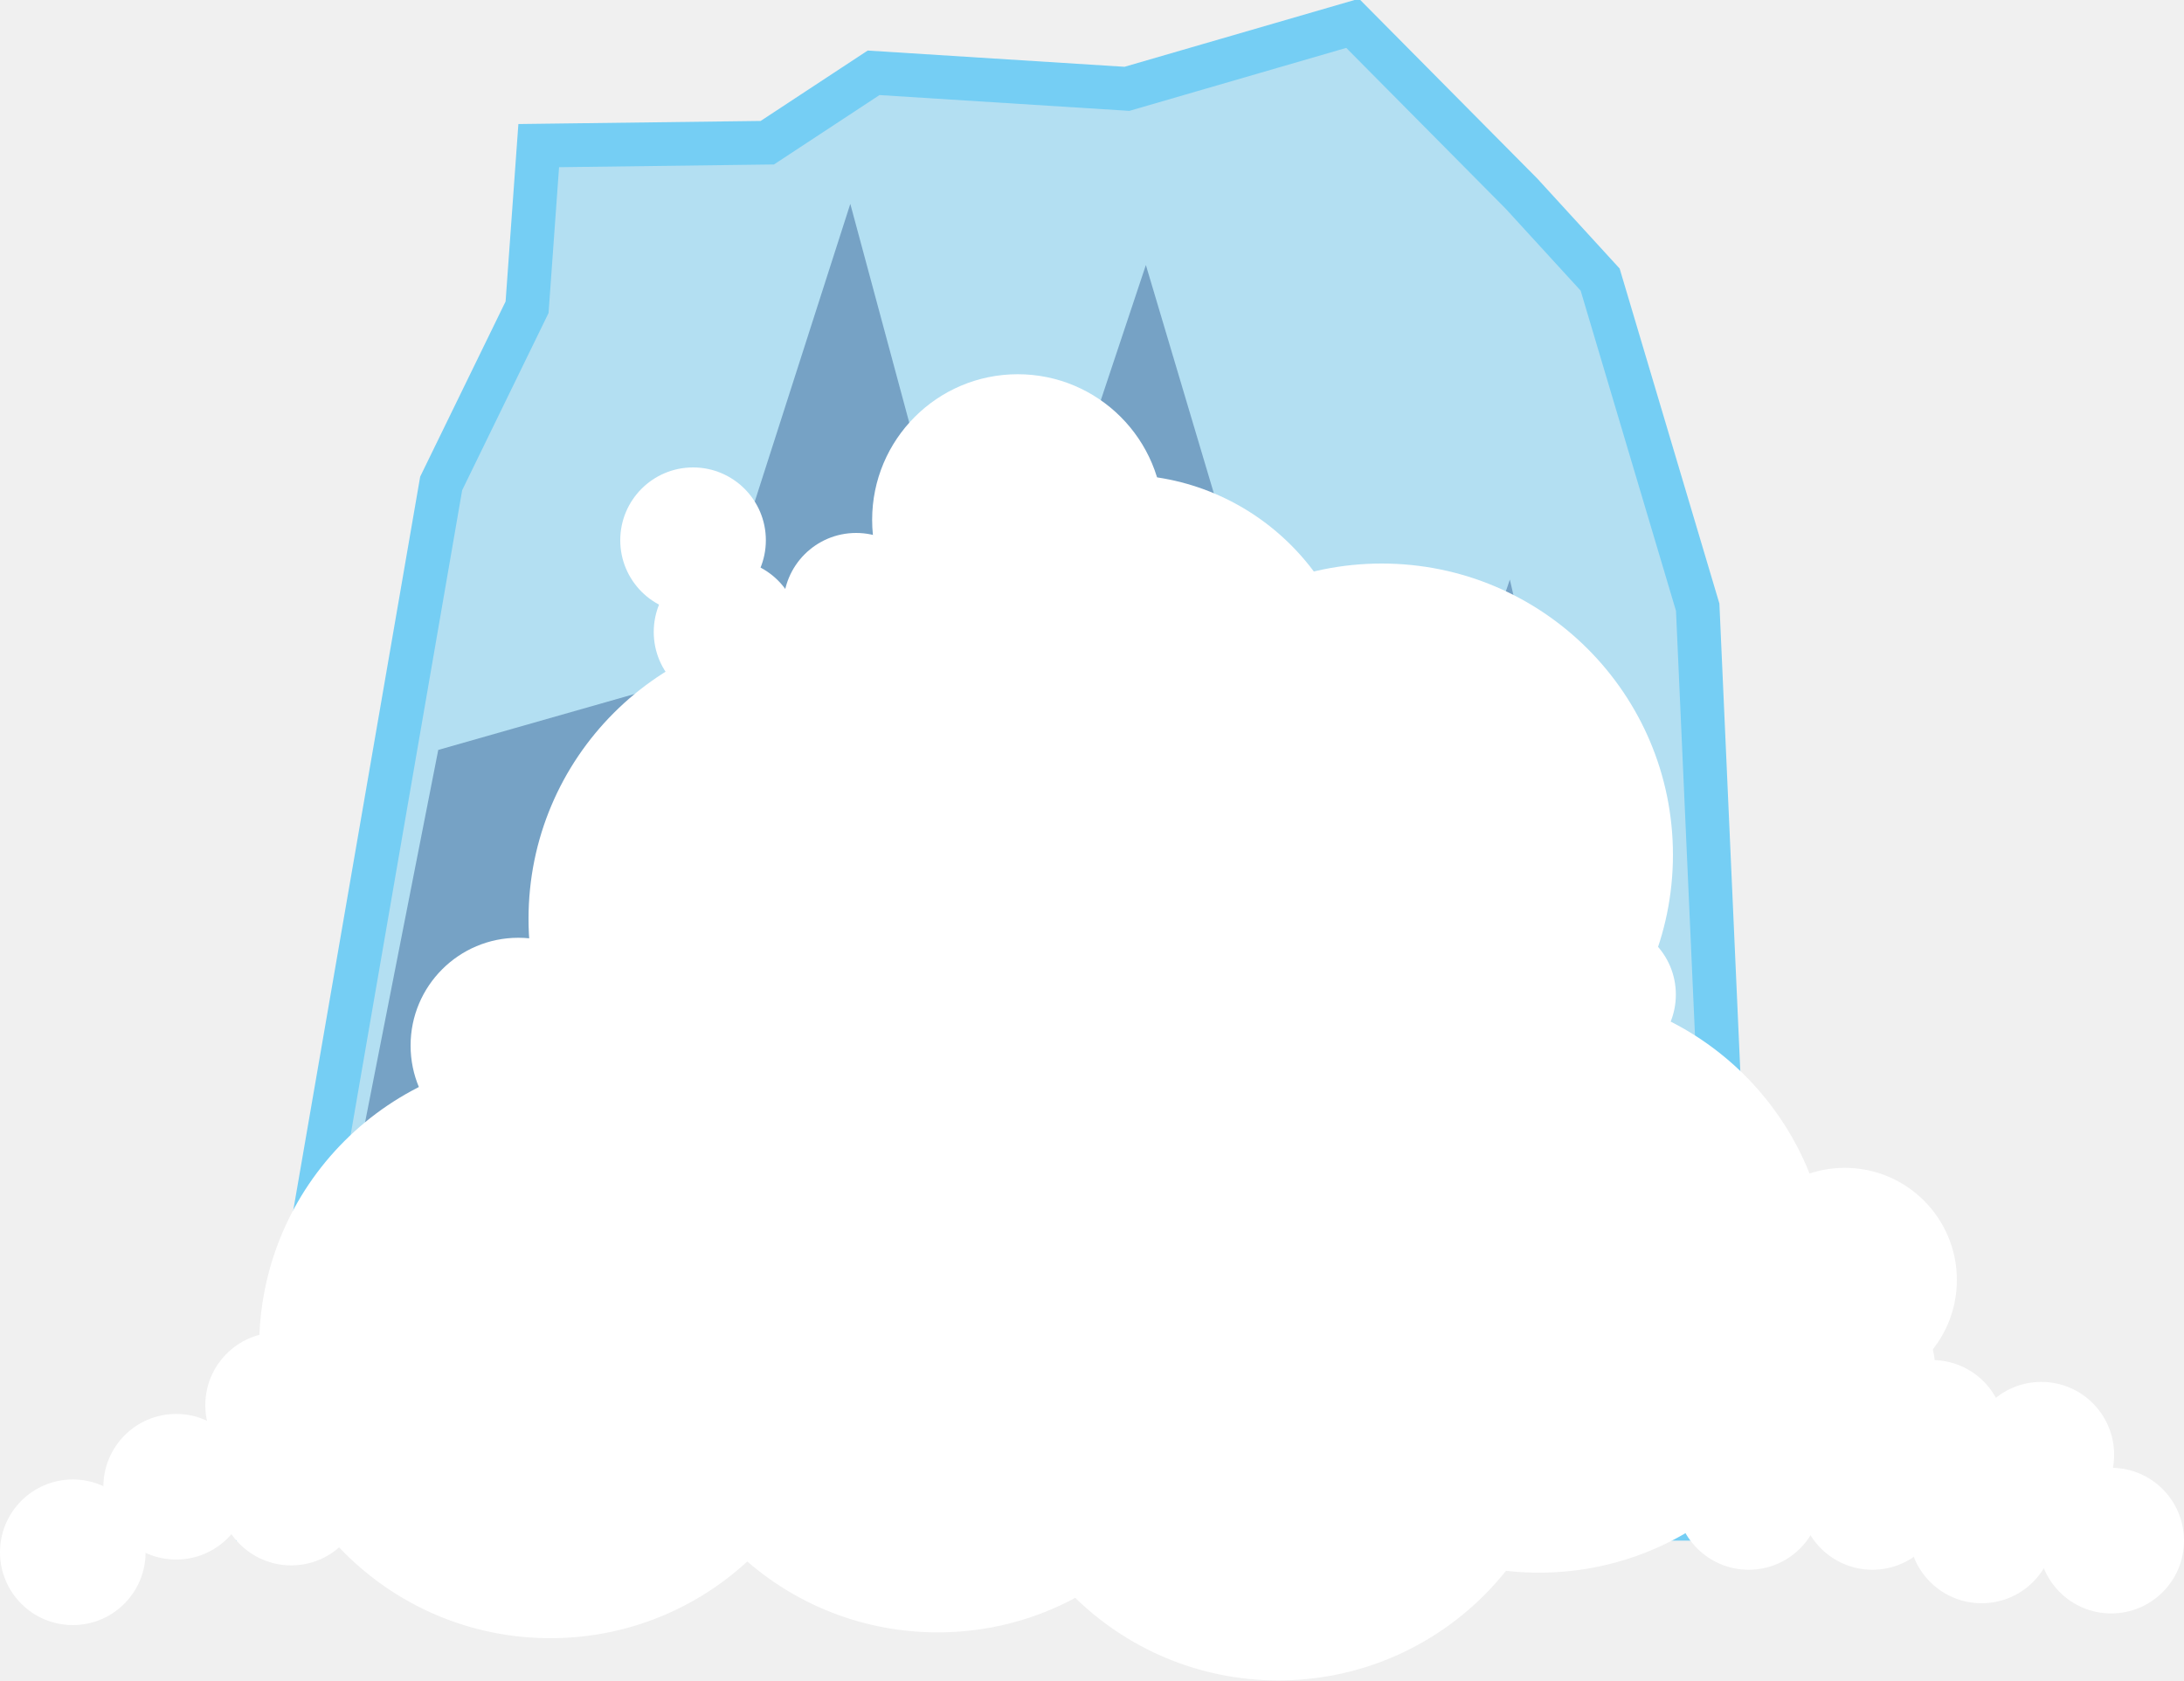
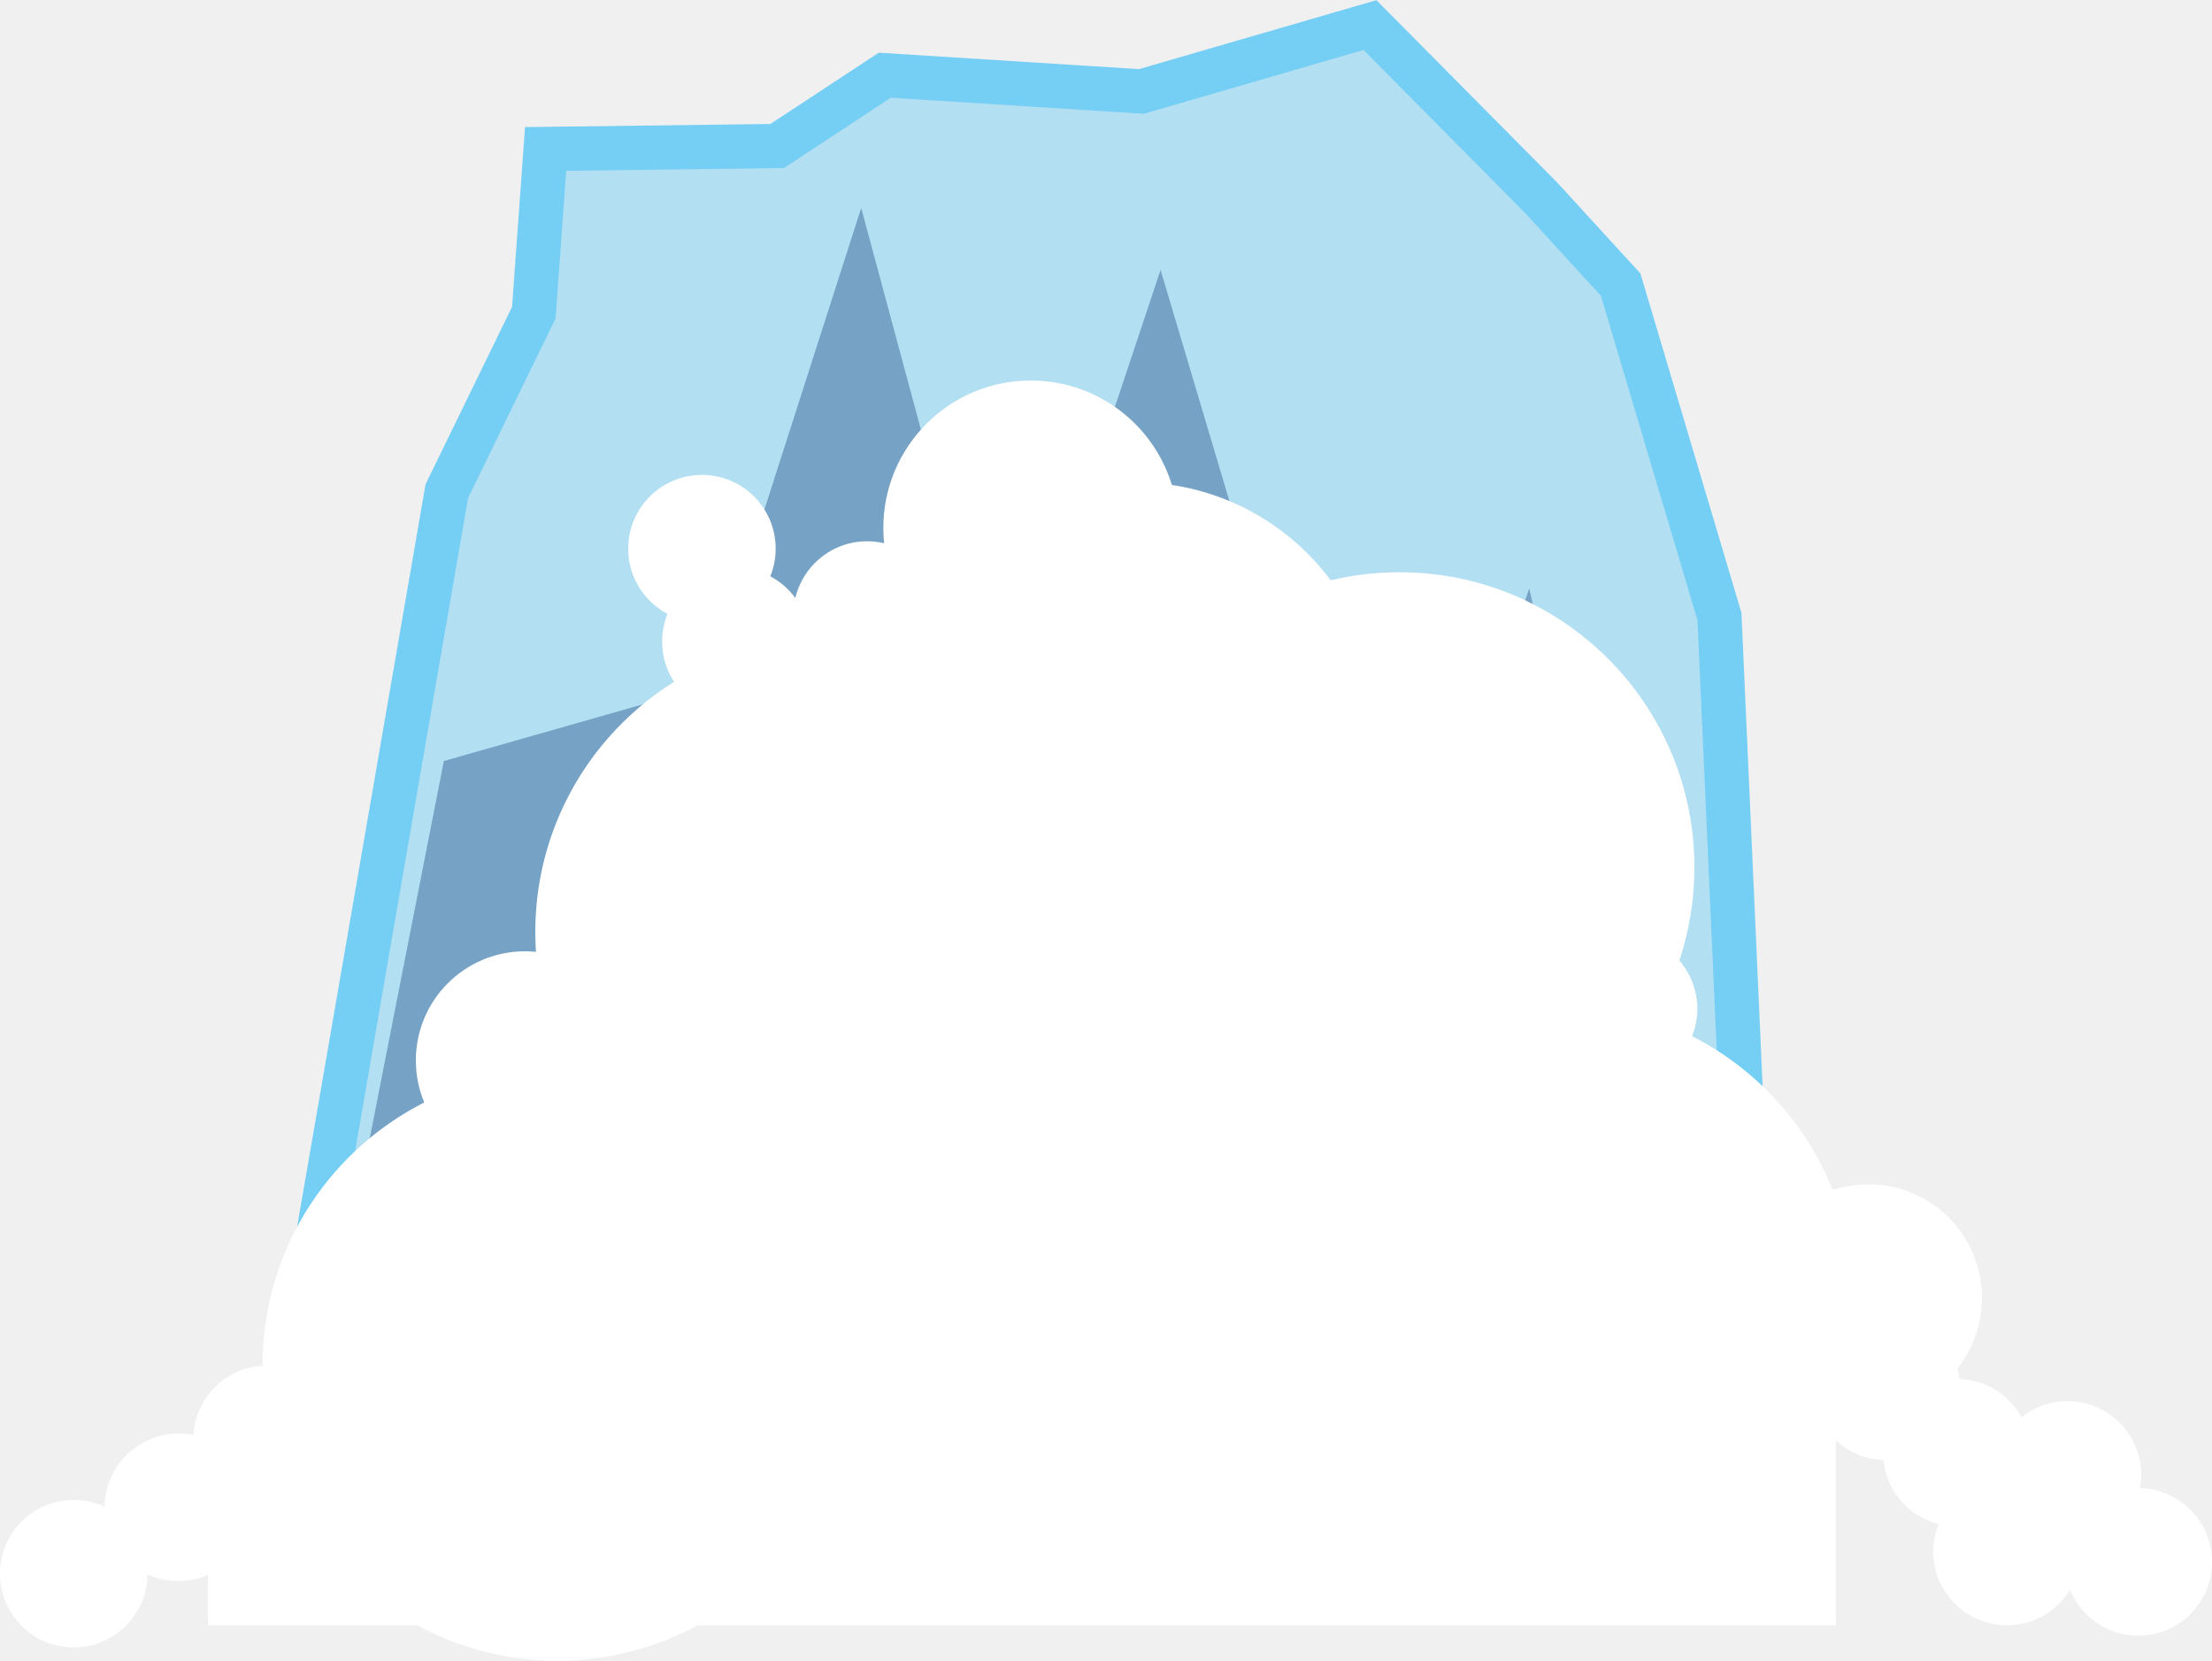
- <svg xmlns="http://www.w3.org/2000/svg" version="1.1" id="Layer_1" x="0px" y="0px" viewBox="0 145.6 150 115.4" enable-background="new 0 145.6 150 115.4" xml:space="preserve">
-   <path opacity="0.5" fill="#75CEF4" enable-background="new    " d="M18,249.9l12.3-71.1l5.9-12.1l0.8-11.1l15.7-0.2l7.3-4.8  l17.4,1.1l15.5-4.5l11.6,11.7l5.4,5.9l6.7,22.5l2.8,62.6H18z" />
-   <path fill="none" stroke="#75CEF4" stroke-width="3" stroke-miterlimit="10" d="M18,249.9l12.3-71.1l5.9-12.1l0.8-11.1l15.7-0.2  l7.3-4.8l17.4,1.1l15.5-4.5l11.6,11.7l5.4,5.9l6.7,22.5l2.8,62.6H18z" />
-   <path opacity="0.36" fill="#0A3575" enable-background="new    " d="M19.9,249l10.2-51.9L48,192l10.4-32.4l9.7,36l10.6-31.8  l15.1,50.7l9.9-29.1l14.5,63.6L19.9,249L19.9,249z" />
+ <svg xmlns="http://www.w3.org/2000/svg" version="1.1" id="Layer_1" x="0px" y="0px" viewBox="0 218.6 150 112.6" enable-background="new 0 218.6 150 112.6" xml:space="preserve">
+   <path opacity="0.5" fill="#75CEF4" enable-background="new    " d="M18,323l12.3-71.1l5.9-12.1l0.8-11.1l15.7-0.2l7.3-4.8l17.4,1.1  l15.5-4.5l11.6,11.7l5.4,5.9l6.7,22.5l2.8,62.6L18,323L18,323z" />
+   <path fill="none" stroke="#75CEF4" stroke-width="3" stroke-miterlimit="10" d="M18,323l12.3-71.1l5.9-12.1l0.8-11.1l15.7-0.2  l7.3-4.8l17.4,1.1l15.5-4.5l11.6,11.7l5.4,5.9l6.7,22.5l2.8,62.6L18,323L18,323z" />
+   <path opacity="0.36" fill="#0A3575" enable-background="new    " d="M19.9,322.1l10.2-51.9l17.9-5.1l10.4-32.4l9.7,36l10.6-31.8  l15.1,50.7l9.9-29.1l14.5,63.6H19.9L19.9,322.1z" />
  <g>
-     <circle fill="#FFFFFF" cx="37.8" cy="238.1" r="20" />
-     <circle fill="#FFFFFF" cx="56.3" cy="208.7" r="20" />
-     <circle fill="#FFFFFF" cx="105.7" cy="233.6" r="20" />
-     <circle fill="#FFFFFF" cx="64.4" cy="237.7" r="20" />
-     <circle fill="#FFFFFF" cx="87.8" cy="241" r="20" />
-     <circle fill="#FFFFFF" cx="94.9" cy="204.3" r="20" />
-     <circle fill="#FFFFFF" cx="76" cy="222.1" r="20" />
-     <circle fill="#FFFFFF" cx="77" cy="194.7" r="16.5" />
-     <circle fill="#FFFFFF" cx="69.9" cy="181.3" r="10" />
-     <circle fill="#FFFFFF" cx="20" cy="248.1" r="5" />
-     <circle fill="#FFFFFF" cx="5" cy="252.2" r="5" />
-     <circle fill="#FFFFFF" cx="12.1" cy="247.7" r="5" />
-     <circle fill="#FFFFFF" cx="19.1" cy="242.1" r="5" />
-     <circle fill="#FFFFFF" cx="35.6" cy="217.4" r="7.4" />
-     <circle fill="#FFFFFF" cx="49.9" cy="189" r="5" />
-     <circle fill="#FFFFFF" cx="75.2" cy="199.8" r="5" />
-     <circle fill="#FFFFFF" cx="69.6" cy="195" r="5" />
-     <circle fill="#FFFFFF" cx="58.8" cy="187.2" r="5" />
-     <circle fill="#FFFFFF" cx="82.6" cy="199.1" r="5" />
-     <circle fill="#FFFFFF" cx="110.1" cy="213.9" r="5" />
-     <circle fill="#FFFFFF" cx="96.7" cy="197.6" r="5" />
-     <circle fill="#FFFFFF" cx="88.5" cy="196.1" r="5" />
-     <circle fill="#FFFFFF" cx="93.7" cy="191.3" r="5" />
-     <circle fill="#FFFFFF" cx="120.1" cy="248.4" r="5" />
-     <circle fill="#FFFFFF" cx="140.2" cy="245.5" r="5" />
-     <circle fill="#FFFFFF" cx="136.1" cy="250.7" r="5" />
-     <circle fill="#FFFFFF" cx="128.6" cy="248.4" r="5" />
-     <circle fill="#FFFFFF" cx="127.9" cy="239.5" r="5" />
-     <circle fill="#FFFFFF" cx="132.7" cy="244" r="5" />
-     <circle fill="#FFFFFF" cx="145" cy="251.4" r="5" />
-     <circle fill="#FFFFFF" cx="126.7" cy="233.5" r="7.7" />
-     <circle fill="#FFFFFF" cx="123.4" cy="242.6" r="5" />
-     <circle fill="#FFFFFF" cx="47.6" cy="182.7" r="5" />
+     <circle fill="#FFFFFF" cx="37.8" cy="311.2" r="20" />
+     <circle fill="#FFFFFF" cx="56.3" cy="281.8" r="20" />
+     <circle fill="#FFFFFF" cx="105.7" cy="306.7" r="20" />
+     <circle fill="#FFFFFF" cx="94.9" cy="277.4" r="20" />
+     <circle fill="#FFFFFF" cx="77" cy="267.8" r="16.5" />
+     <circle fill="#FFFFFF" cx="69.9" cy="254.4" r="10" />
+     <circle fill="#FFFFFF" cx="5" cy="325.3" r="5" />
+     <circle fill="#FFFFFF" cx="12.1" cy="320.8" r="5" />
+     <circle fill="#FFFFFF" cx="18.1" cy="316.2" r="5" />
+     <circle fill="#FFFFFF" cx="35.6" cy="290.5" r="7.4" />
+     <circle fill="#FFFFFF" cx="49.9" cy="262.1" r="5" />
+     <circle fill="#FFFFFF" cx="58.8" cy="260.3" r="5" />
+     <circle fill="#FFFFFF" cx="82.6" cy="272.2" r="5" />
+     <circle fill="#FFFFFF" cx="110.1" cy="287" r="5" />
+     <circle fill="#FFFFFF" cx="96.7" cy="270.7" r="5" />
+     <circle fill="#FFFFFF" cx="88.5" cy="269.2" r="5" />
+     <circle fill="#FFFFFF" cx="93.7" cy="264.4" r="5" />
+     <circle fill="#FFFFFF" cx="140.2" cy="318.6" r="5" />
+     <circle fill="#FFFFFF" cx="136.1" cy="323.8" r="5" />
+     <circle fill="#FFFFFF" cx="127.9" cy="312.6" r="5" />
+     <circle fill="#FFFFFF" cx="132.7" cy="317.1" r="5" />
+     <circle fill="#FFFFFF" cx="145" cy="324.5" r="5" />
+     <circle fill="#FFFFFF" cx="126.7" cy="306.6" r="7.7" />
+     <circle fill="#FFFFFF" cx="47.6" cy="255.8" r="5" />
  </g>
+   <rect x="14.1" y="313.6" fill="#FFFFFF" width="110.4" height="15.2" />
+   <rect x="53.8" y="280.5" fill="#FFFFFF" width="37.9" height="37" />
</svg>
